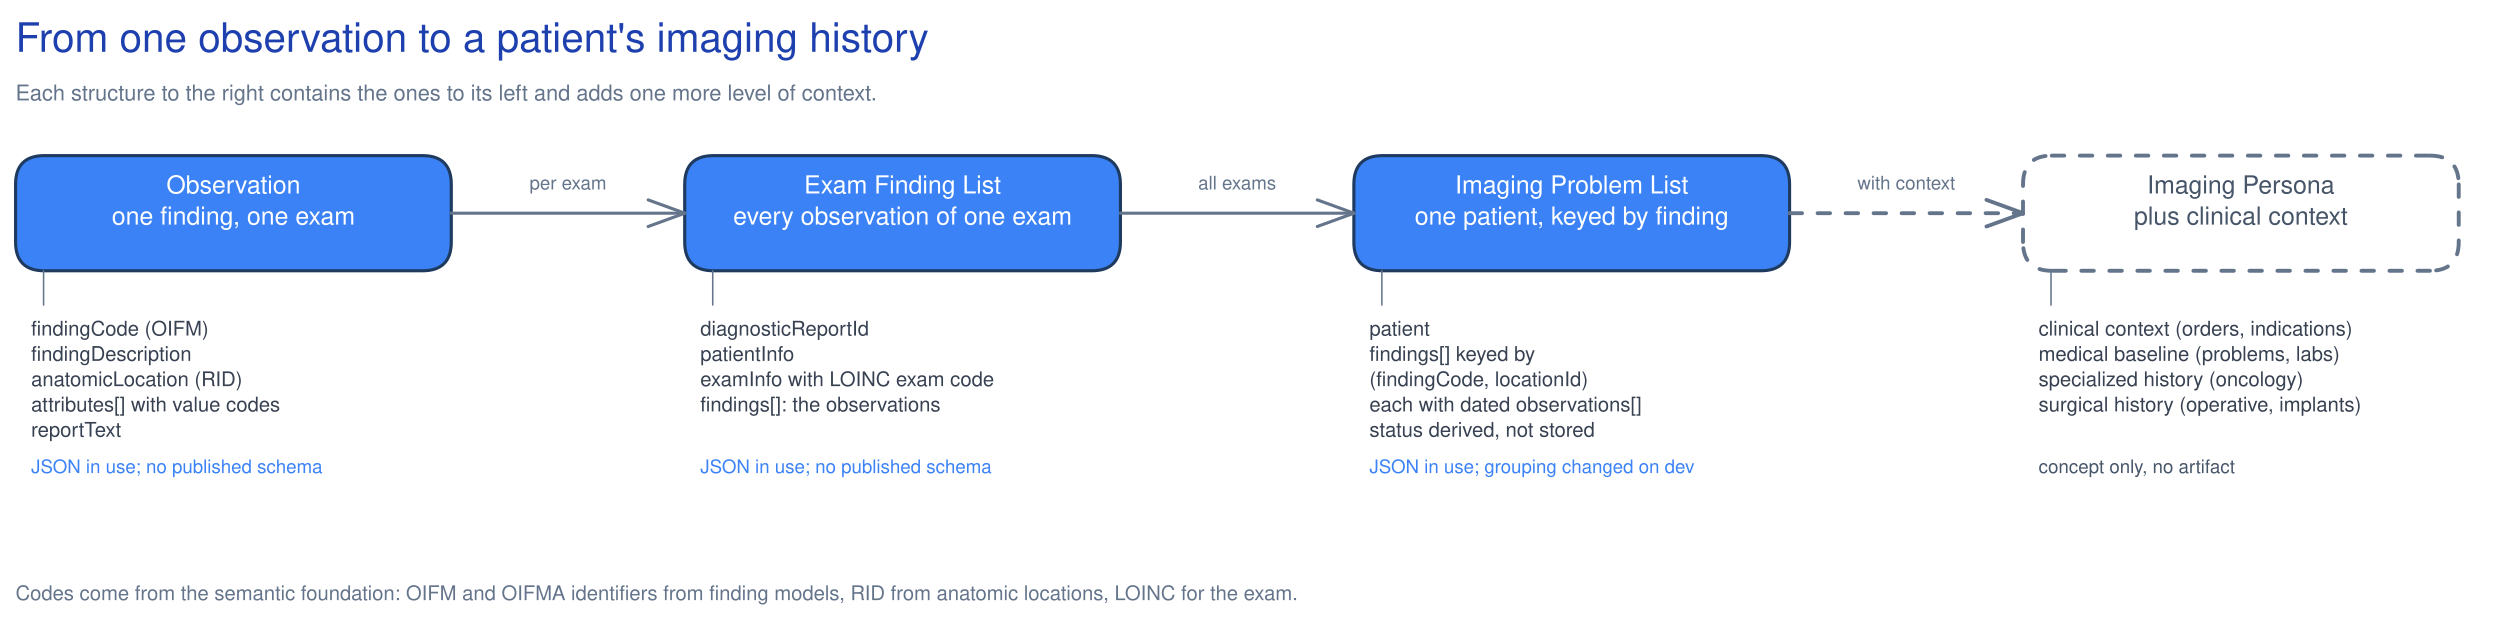
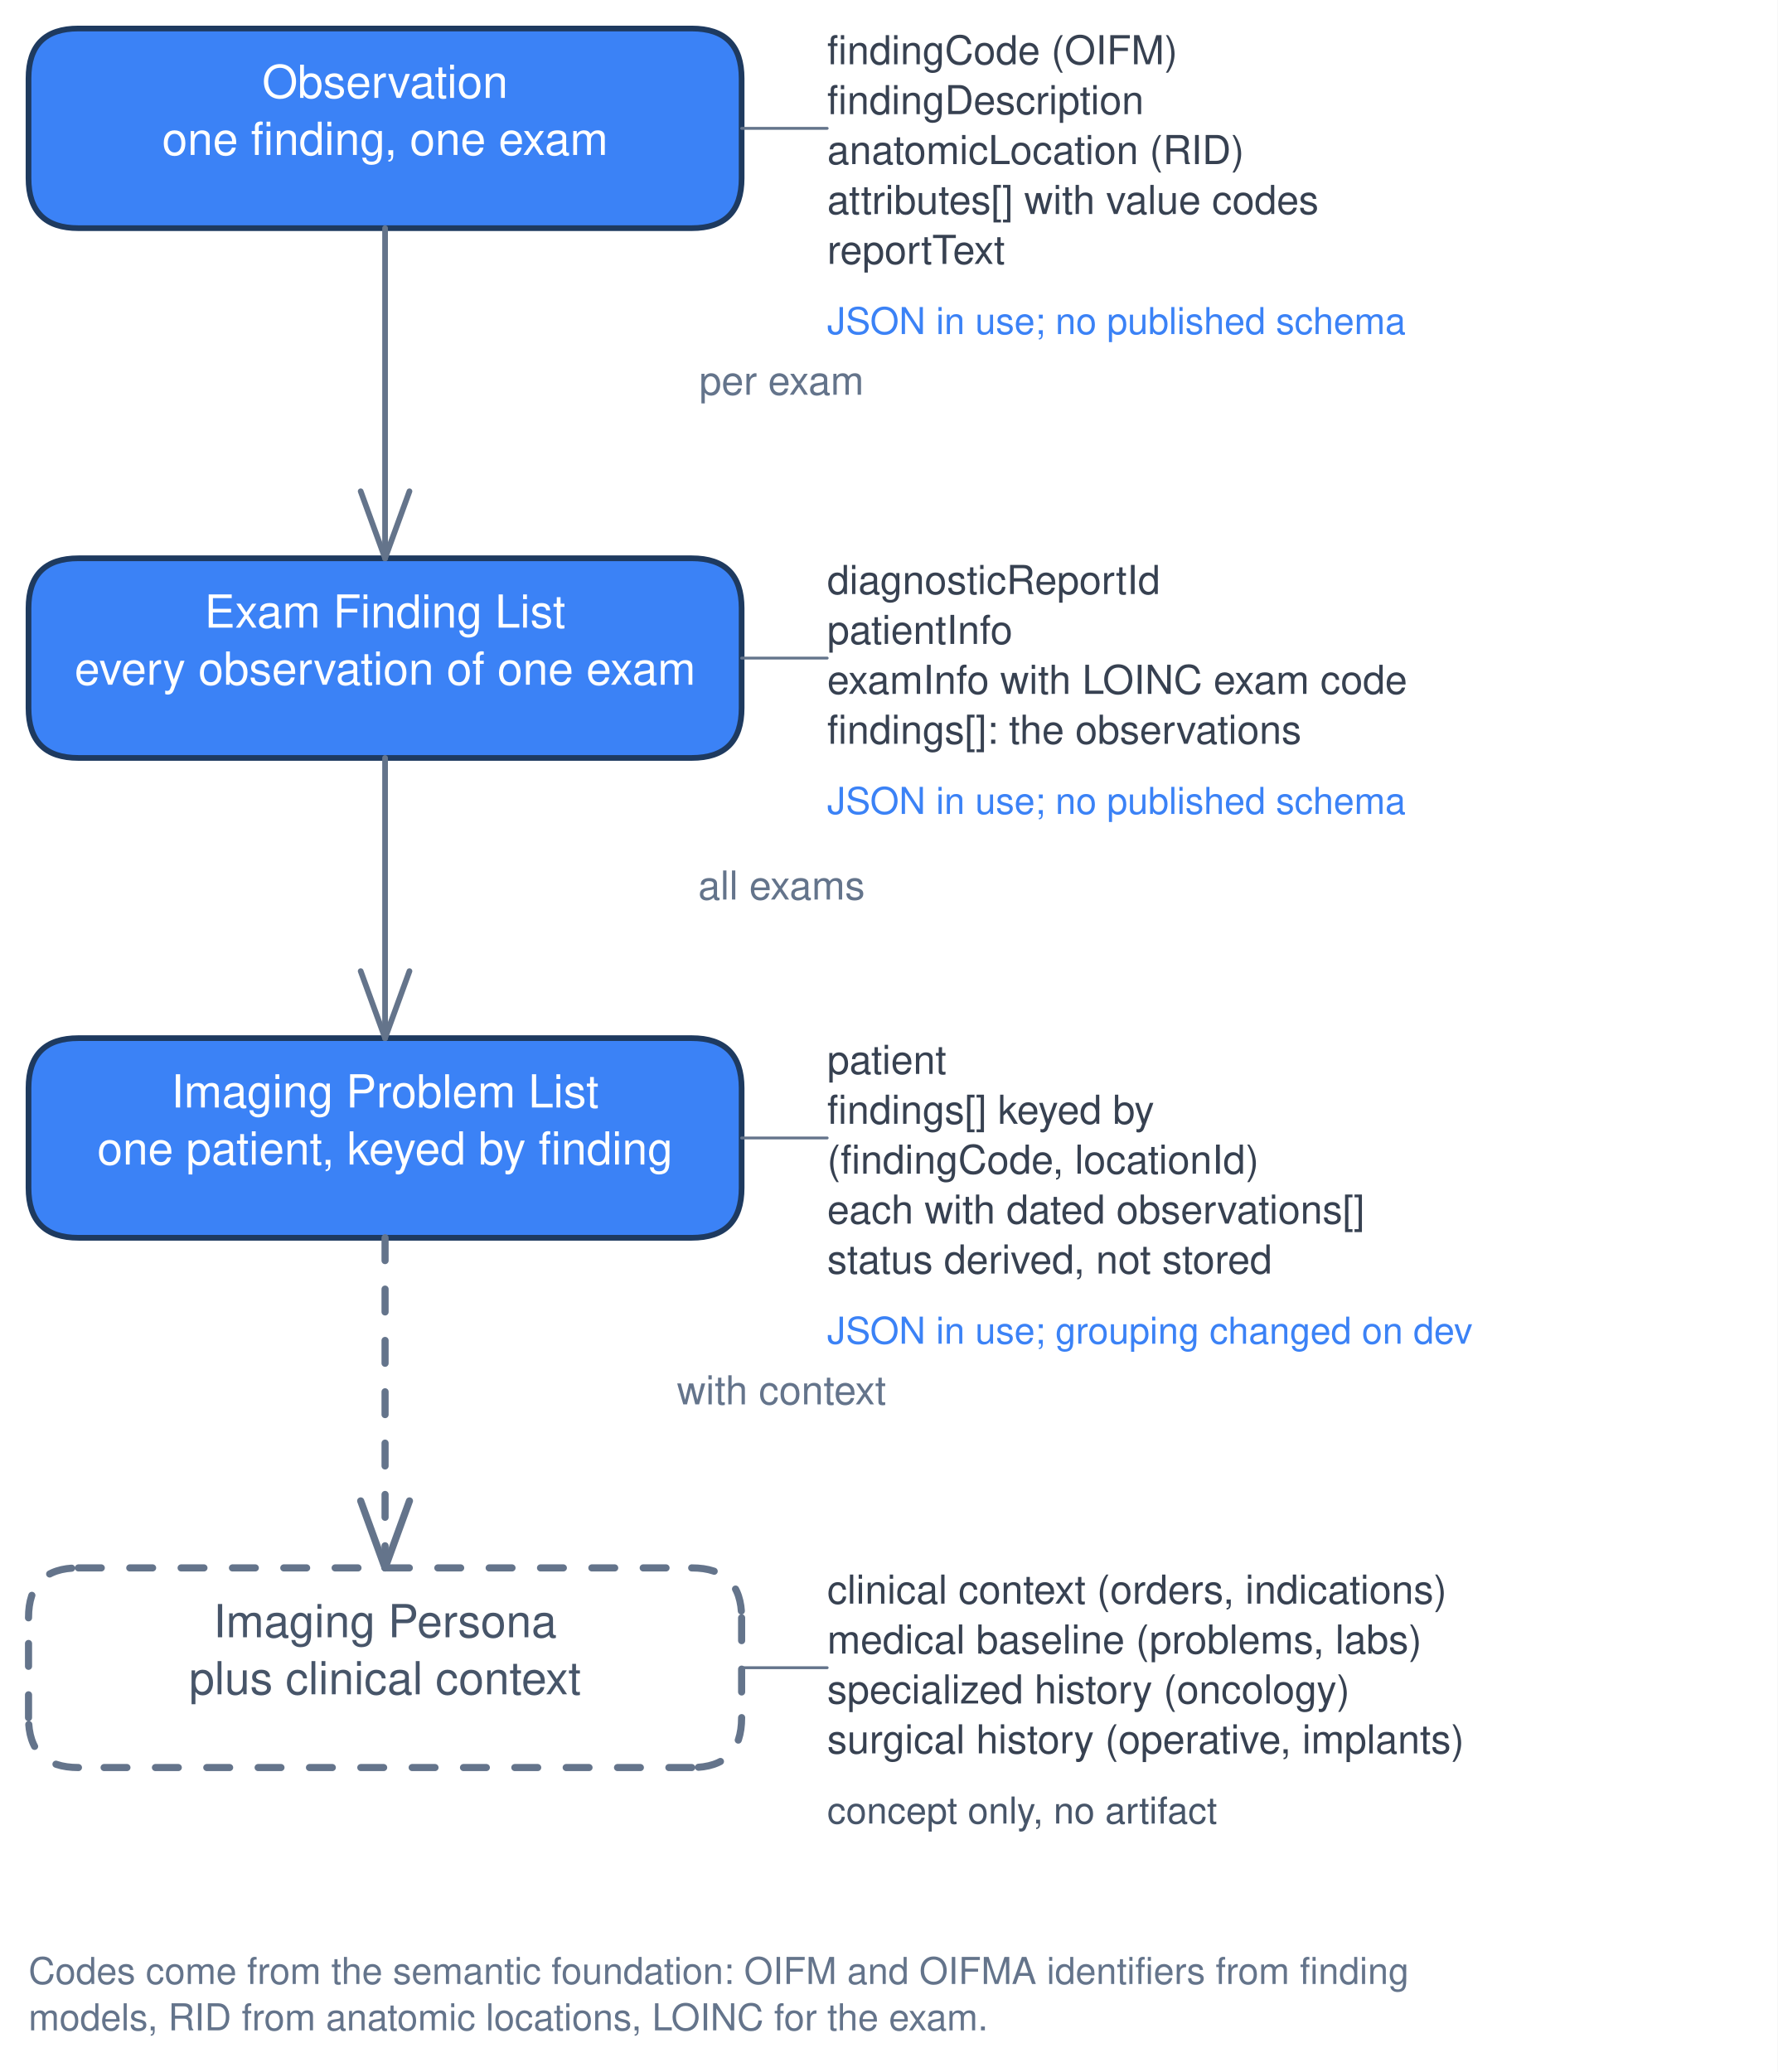
- <svg xmlns="http://www.w3.org/2000/svg" version="1.1" viewBox="0 0 1606.52 400.25" style="max-width:100%;height:auto">
+ <svg xmlns="http://www.w3.org/2000/svg" version="1.1" viewBox="0 0 623.2 726.5" style="max-width:100%;height:auto">
  <defs>
    <style class="style-fonts">
      </style>
  </defs>
-   <rect x="0" y="0" width="1606.52" height="400.25" fill="#ffffff" />
-   <g transform="translate(10 10) rotate(0 384.54 16.25)">
-     <text x="0" y="23.271" font-family="Helvetica, Segoe UI Emoji" font-size="26px" fill="#1e40af" text-anchor="start" style="white-space: pre;" direction="ltr" dominant-baseline="alphabetic">From one observation to a patient's imaging history</text>
+   <rect x="0" y="0" width="623.2" height="726.5" fill="#ffffff" />
+   <g stroke-linecap="round" transform="translate(10 10) rotate(0 125 35)">
+     <path d="M17.5 0 C61.46 0, 105.42 0, 232.5 0 C244.17 0, 250 5.83, 250 17.5 C250 27.34, 250 37.18, 250 52.5 C250 64.17, 244.17 70, 232.5 70 C155.66 70, 78.82 70, 17.5 70 C5.83 70, 0 64.17, 0 52.5 C0 42.57, 0 32.63, 0 17.5 C0 5.83, 5.83 0, 17.5 0" stroke="none" stroke-width="0" fill="#3b82f6" />
+     <path d="M17.5 0 C61.47 0, 105.44 0, 232.5 0 M17.5 0 C74.65 0, 131.8 0, 232.5 0 M232.5 0 C244.17 0, 250 5.83, 250 17.5 M232.5 0 C244.17 0, 250 5.83, 250 17.5 M250 17.5 C250 28.69, 250 39.89, 250 52.5 M250 17.5 C250 28.4, 250 39.31, 250 52.5 M250 52.5 C250 64.17, 244.17 70, 232.5 70 M250 52.5 C250 64.17, 244.17 70, 232.5 70 M232.5 70 C170.55 70, 108.6 70, 17.5 70 M232.5 70 C181.73 70, 130.96 70, 17.5 70 M17.5 70 C5.83 70, 0 64.17, 0 52.5 M17.5 70 C5.83 70, 0 64.17, 0 52.5 M0 52.5 C0 42.14, 0 31.77, 0 17.5 M0 52.5 C0 42.24, 0 31.98, 0 17.5 M0 17.5 C0 5.83, 5.83 0, 17.5 0 M0 17.5 C0 5.83, 5.83 0, 17.5 0" stroke="#1e3a5f" stroke-width="2" fill="none" />
  </g>
-   <g transform="translate(10 52) rotate(0 377.58 8.75)">
-     <text x="0" y="12.53" font-family="Helvetica, Segoe UI Emoji" font-size="14px" fill="#64748b" text-anchor="start" style="white-space: pre;" direction="ltr" dominant-baseline="alphabetic">Each structure to the right contains the ones to its left and adds one more level of context.</text>
+   <g transform="translate(20 20) rotate(0 115 25)">
+     <text x="115" y="14.32" font-family="Helvetica, Segoe UI Emoji" font-size="16px" fill="#ffffff" text-anchor="middle" style="white-space: pre;" direction="ltr" dominant-baseline="alphabetic">Observation</text>
+     <text x="115" y="34.32" font-family="Helvetica, Segoe UI Emoji" font-size="16px" fill="#ffffff" text-anchor="middle" style="white-space: pre;" direction="ltr" dominant-baseline="alphabetic">one finding, one exam</text>
  </g>
-   <g stroke-linecap="round" transform="translate(10 100) rotate(0 140 37)">
-     <path d="M18.5 0 C87.61 0, 156.72 0, 261.5 0 C273.83 0, 280 6.17, 280 18.5 C280 32.66, 280 46.82, 280 55.5 C280 67.83, 273.83 74, 261.5 74 C188.82 74, 116.14 74, 18.5 74 C6.17 74, 0 67.83, 0 55.5 C0 46, 0 36.5, 0 18.5 C0 6.17, 6.17 0, 18.5 0" stroke="none" stroke-width="0" fill="#3b82f6" />
-     <path d="M18.5 0 C68.2 0, 117.9 0, 261.5 0 M18.5 0 C104.47 0, 190.44 0, 261.5 0 M261.5 0 C273.83 0, 280 6.17, 280 18.5 M261.5 0 C273.83 0, 280 6.17, 280 18.5 M280 18.5 C280 32.92, 280 47.35, 280 55.5 M280 18.5 C280 28.48, 280 38.45, 280 55.5 M280 55.5 C280 67.83, 273.83 74, 261.5 74 M280 55.5 C280 67.83, 273.83 74, 261.5 74 M261.5 74 C176.25 74, 90.99 74, 18.5 74 M261.5 74 C188.74 74, 115.98 74, 18.5 74 M18.5 74 C6.17 74, 0 67.83, 0 55.5 M18.5 74 C6.17 74, 0 67.83, 0 55.5 M0 55.5 C0 46.5, 0 37.49, 0 18.5 M0 55.5 C0 40.75, 0 25.99, 0 18.5 M0 18.5 C0 6.17, 6.17 0, 18.5 0 M0 18.5 C0 6.17, 6.17 0, 18.5 0" stroke="#1e3a5f" stroke-width="2" fill="none" />
+   <g transform="translate(290 10) rotate(0 117.74 43.75)">
+     <text x="0" y="12.53" font-family="Helvetica, Segoe UI Emoji" font-size="14px" fill="#374151" text-anchor="start" style="white-space: pre;" direction="ltr" dominant-baseline="alphabetic">findingCode (OIFM)</text>
+     <text x="0" y="30.03" font-family="Helvetica, Segoe UI Emoji" font-size="14px" fill="#374151" text-anchor="start" style="white-space: pre;" direction="ltr" dominant-baseline="alphabetic">findingDescription</text>
+     <text x="0" y="47.53" font-family="Helvetica, Segoe UI Emoji" font-size="14px" fill="#374151" text-anchor="start" style="white-space: pre;" direction="ltr" dominant-baseline="alphabetic">anatomicLocation (RID)</text>
+     <text x="0" y="65.03" font-family="Helvetica, Segoe UI Emoji" font-size="14px" fill="#374151" text-anchor="start" style="white-space: pre;" direction="ltr" dominant-baseline="alphabetic">attributes[] with value codes</text>
+     <text x="0" y="82.53" font-family="Helvetica, Segoe UI Emoji" font-size="14px" fill="#374151" text-anchor="start" style="white-space: pre;" direction="ltr" dominant-baseline="alphabetic">reportText</text>
  </g>
-   <g transform="translate(20 110) rotate(0 130 27)">
-     <text x="130" y="14.32" font-family="Helvetica, Segoe UI Emoji" font-size="16px" fill="#ffffff" text-anchor="middle" style="white-space: pre;" direction="ltr" dominant-baseline="alphabetic">Observation</text>
-     <text x="130" y="34.32" font-family="Helvetica, Segoe UI Emoji" font-size="16px" fill="#ffffff" text-anchor="middle" style="white-space: pre;" direction="ltr" dominant-baseline="alphabetic">one finding, one exam</text>
-   </g>
-   <g stroke-linecap="round" transform="translate(440 100) rotate(0 140 37)">
-     <path d="M18.5 0 C107.04 0, 195.57 0, 261.5 0 C273.83 0, 280 6.17, 280 18.5 C280 29.01, 280 39.52, 280 55.5 C280 67.83, 273.83 74, 261.5 74 C202.99 74, 144.48 74, 18.5 74 C6.17 74, 0 67.83, 0 55.5 C0 47, 0 38.5, 0 18.5 C0 6.17, 6.17 0, 18.5 0" stroke="none" stroke-width="0" fill="#3b82f6" />
-     <path d="M18.5 0 C68.2 0, 117.9 0, 261.5 0 M18.5 0 C77.25 0, 136 0, 261.5 0 M261.5 0 C273.83 0, 280 6.17, 280 18.5 M261.5 0 C273.83 0, 280 6.17, 280 18.5 M280 18.5 C280 28.11, 280 37.73, 280 55.5 M280 18.5 C280 26.93, 280 35.35, 280 55.5 M280 55.5 C280 67.83, 273.83 74, 261.5 74 M280 55.5 C280 67.83, 273.83 74, 261.5 74 M261.5 74 C209.61 74, 157.73 74, 18.5 74 M261.5 74 C173.36 74, 85.22 74, 18.5 74 M18.5 74 C6.17 74, 0 67.83, 0 55.5 M18.5 74 C6.17 74, 0 67.83, 0 55.5 M0 55.5 C0 41.05, 0 26.6, 0 18.5 M0 55.5 C0 44.24, 0 32.97, 0 18.5 M0 18.5 C0 6.17, 6.17 0, 18.5 0 M0 18.5 C0 6.17, 6.17 0, 18.5 0" stroke="#1e3a5f" stroke-width="2" fill="none" />
-   </g>
-   <g transform="translate(450 110) rotate(0 130 27)">
-     <text x="130" y="14.32" font-family="Helvetica, Segoe UI Emoji" font-size="16px" fill="#ffffff" text-anchor="middle" style="white-space: pre;" direction="ltr" dominant-baseline="alphabetic">Exam Finding List</text>
-     <text x="130" y="34.32" font-family="Helvetica, Segoe UI Emoji" font-size="16px" fill="#ffffff" text-anchor="middle" style="white-space: pre;" direction="ltr" dominant-baseline="alphabetic">every observation of one exam</text>
-   </g>
-   <g stroke-linecap="round" transform="translate(870 100) rotate(0 140 37)">
-     <path d="M18.5 0 C77.86 0, 137.22 0, 261.5 0 C273.83 0, 280 6.17, 280 18.5 C280 32.76, 280 47.03, 280 55.5 C280 67.83, 273.83 74, 261.5 74 C168.56 74, 75.62 74, 18.5 74 C6.17 74, 0 67.83, 0 55.5 C0 48, 0 40.5, 0 18.5 C0 6.17, 6.17 0, 18.5 0" stroke="none" stroke-width="0" fill="#3b82f6" />
-     <path d="M18.5 0 C68.21 0, 117.91 0, 261.5 0 M18.5 0 C98.63 0, 178.75 0, 261.5 0 M261.5 0 C273.83 0, 280 6.17, 280 18.5 M261.5 0 C273.83 0, 280 6.17, 280 18.5 M280 18.5 C280 30.7, 280 42.91, 280 55.5 M280 18.5 C280 32.78, 280 47.05, 280 55.5 M280 55.5 C280 67.83, 273.83 74, 261.5 74 M280 55.5 C280 67.83, 273.83 74, 261.5 74 M261.5 74 C194.38 74, 127.26 74, 18.5 74 M261.5 74 C206.58 74, 151.67 74, 18.5 74 M18.5 74 C6.17 74, 0 67.83, 0 55.5 M18.5 74 C6.17 74, 0 67.83, 0 55.5 M0 55.5 C0 43, 0 30.5, 0 18.5 M0 55.5 C0 47.73, 0 39.95, 0 18.5 M0 18.5 C0 6.17, 6.17 0, 18.5 0 M0 18.5 C0 6.17, 6.17 0, 18.5 0" stroke="#1e3a5f" stroke-width="2" fill="none" />
-   </g>
-   <g transform="translate(880 110) rotate(0 130 27)">
-     <text x="130" y="14.32" font-family="Helvetica, Segoe UI Emoji" font-size="16px" fill="#ffffff" text-anchor="middle" style="white-space: pre;" direction="ltr" dominant-baseline="alphabetic">Imaging Problem List</text>
-     <text x="130" y="34.32" font-family="Helvetica, Segoe UI Emoji" font-size="16px" fill="#ffffff" text-anchor="middle" style="white-space: pre;" direction="ltr" dominant-baseline="alphabetic">one patient, keyed by finding</text>
-   </g>
-   <g stroke-linecap="round" transform="translate(1300 100) rotate(0 140 37)">
-     <path d="M18.5 0 C100.85 0, 183.21 0, 261.5 0 C273.83 0, 280 6.17, 280 18.5 C280 29.71, 280 40.93, 280 55.5 C280 67.83, 273.83 74, 261.5 74 C192.23 74, 122.95 74, 18.5 74 C6.17 74, 0 67.83, 0 55.5 C0 42.54, 0 29.58, 0 18.5 C0 6.17, 6.17 0, 18.5 0" stroke="none" stroke-width="0" fill="#ffffff" />
-     <path d="M18.5 0 C68.21 0, 117.92 0, 261.5 0 M261.5 0 C273.83 0, 280 6.17, 280 18.5 M280 18.5 C280 30.15, 280 41.8, 280 55.5 M280 55.5 C280 67.83, 273.83 74, 261.5 74 M261.5 74 C164.34 74, 67.18 74, 18.5 74 M18.5 74 C6.17 74, 0 67.83, 0 55.5 M0 55.5 C0 42.24, 0 28.97, 0 18.5 M0 18.5 C0 6.17, 6.17 0, 18.5 0" stroke="#64748b" stroke-width="2.5" fill="none" stroke-dasharray="8 10" />
-   </g>
-   <g transform="translate(1310 110) rotate(0 130 27)">
-     <text x="130" y="14.32" font-family="Helvetica, Segoe UI Emoji" font-size="16px" fill="#475569" text-anchor="middle" style="white-space: pre;" direction="ltr" dominant-baseline="alphabetic">Imaging Persona</text>
-     <text x="130" y="34.32" font-family="Helvetica, Segoe UI Emoji" font-size="16px" fill="#475569" text-anchor="middle" style="white-space: pre;" direction="ltr" dominant-baseline="alphabetic">plus clinical context</text>
+   <g transform="translate(290 105.5) rotate(0 120.64 8.125)">
+     <text x="0" y="11.635" font-family="Helvetica, Segoe UI Emoji" font-size="13px" fill="#3b82f6" text-anchor="start" style="white-space: pre;" direction="ltr" dominant-baseline="alphabetic">JSON in use; no published schema</text>
  </g>
  <g stroke-linecap="round">
-     <g transform="translate(290 137) rotate(0 75 0)">
-       <path d="M0 0 C30.69 0, 61.38 0, 150 0 M0 0 C45.85 0, 91.71 0, 150 0" stroke="#64748b" stroke-width="2" fill="none" />
-     </g>
-     <g transform="translate(290 137) rotate(0 75 0)">
-       <path d="M126.51 8.55 C131.31 6.8, 136.12 5.05, 150 0 M126.51 8.55 C133.69 5.94, 140.87 3.32, 150 0" stroke="#64748b" stroke-width="2" fill="none" />
-     </g>
-     <g transform="translate(290 137) rotate(0 75 0)">
-       <path d="M126.51 -8.55 C131.31 -6.8, 136.12 -5.05, 150 0 M126.51 -8.55 C133.69 -5.94, 140.87 -3.32, 150 0" stroke="#64748b" stroke-width="2" fill="none" />
+     <g transform="translate(260 45) rotate(0 15 0)">
+       <path d="M0 0 C6.14 0, 12.27 0, 30 0 M0 0 C7.25 0, 14.51 0, 30 0" stroke="#64748b" stroke-width="1" fill="none" />
    </g>
  </g>
  <mask />
-   <g transform="translate(337.16 111) rotate(0 27.84 7.5)">
-     <text x="27.84" y="10.74" font-family="Helvetica, Segoe UI Emoji" font-size="12px" fill="#64748b" text-anchor="middle" style="white-space: pre;" direction="ltr" dominant-baseline="alphabetic">per exam</text>
+   <g stroke-linecap="round" transform="translate(10 195.75) rotate(0 125 35)">
+     <path d="M17.5 0 C61.43 0, 105.36 0, 232.5 0 C244.17 0, 250 5.83, 250 17.5 C250 29.22, 250 40.93, 250 52.5 C250 64.17, 244.17 70, 232.5 70 C165.5 70, 98.5 70, 17.5 70 C5.83 70, 0 64.17, 0 52.5 C0 41.43, 0 30.37, 0 17.5 C0 5.83, 5.83 0, 17.5 0" stroke="none" stroke-width="0" fill="#3b82f6" />
+     <path d="M17.5 0 C61.48 0, 105.45 0, 232.5 0 M17.5 0 C100.44 0, 183.37 0, 232.5 0 M232.5 0 C244.17 0, 250 5.83, 250 17.5 M232.5 0 C244.17 0, 250 5.83, 250 17.5 M250 17.5 C250 27.82, 250 38.14, 250 52.5 M250 17.5 C250 24.74, 250 31.97, 250 52.5 M250 52.5 C250 64.17, 244.17 70, 232.5 70 M250 52.5 C250 64.17, 244.17 70, 232.5 70 M232.5 70 C179.85 70, 127.2 70, 17.5 70 M232.5 70 C147.71 70, 62.93 70, 17.5 70 M17.5 70 C5.83 70, 0 64.17, 0 52.5 M17.5 70 C5.83 70, 0 64.17, 0 52.5 M0 52.5 C0 39.75, 0 27, 0 17.5 M0 52.5 C0 43.5, 0 34.49, 0 17.5 M0 17.5 C0 5.83, 5.83 0, 17.5 0 M0 17.5 C0 5.83, 5.83 0, 17.5 0" stroke="#1e3a5f" stroke-width="2" fill="none" />
+   </g>
+   <g transform="translate(20 205.75) rotate(0 115 25)">
+     <text x="115" y="14.32" font-family="Helvetica, Segoe UI Emoji" font-size="16px" fill="#ffffff" text-anchor="middle" style="white-space: pre;" direction="ltr" dominant-baseline="alphabetic">Exam Finding List</text>
+     <text x="115" y="34.32" font-family="Helvetica, Segoe UI Emoji" font-size="16px" fill="#ffffff" text-anchor="middle" style="white-space: pre;" direction="ltr" dominant-baseline="alphabetic">every observation of one exam</text>
+   </g>
+   <g transform="translate(290 195.75) rotate(0 117.74 35)">
+     <text x="0" y="12.53" font-family="Helvetica, Segoe UI Emoji" font-size="14px" fill="#374151" text-anchor="start" style="white-space: pre;" direction="ltr" dominant-baseline="alphabetic">diagnosticReportId</text>
+     <text x="0" y="30.03" font-family="Helvetica, Segoe UI Emoji" font-size="14px" fill="#374151" text-anchor="start" style="white-space: pre;" direction="ltr" dominant-baseline="alphabetic">patientInfo</text>
+     <text x="0" y="47.53" font-family="Helvetica, Segoe UI Emoji" font-size="14px" fill="#374151" text-anchor="start" style="white-space: pre;" direction="ltr" dominant-baseline="alphabetic">examInfo with LOINC exam code</text>
+     <text x="0" y="65.03" font-family="Helvetica, Segoe UI Emoji" font-size="14px" fill="#374151" text-anchor="start" style="white-space: pre;" direction="ltr" dominant-baseline="alphabetic">findings[]: the observations</text>
+   </g>
+   <g transform="translate(290 273.75) rotate(0 120.64 8.125)">
+     <text x="0" y="11.635" font-family="Helvetica, Segoe UI Emoji" font-size="13px" fill="#3b82f6" text-anchor="start" style="white-space: pre;" direction="ltr" dominant-baseline="alphabetic">JSON in use; no published schema</text>
  </g>
  <g stroke-linecap="round">
-     <g transform="translate(720 137) rotate(0 75 0)">
-       <path d="M0 0 C30.69 0, 61.38 0, 150 0 M0 0 C59.05 0, 118.1 0, 150 0" stroke="#64748b" stroke-width="2" fill="none" />
-     </g>
-     <g transform="translate(720 137) rotate(0 75 0)">
-       <path d="M126.51 8.55 C131.31 6.8, 136.12 5.05, 150 0 M126.51 8.55 C135.76 5.18, 145 1.82, 150 0" stroke="#64748b" stroke-width="2" fill="none" />
-     </g>
-     <g transform="translate(720 137) rotate(0 75 0)">
-       <path d="M126.51 -8.55 C131.31 -6.8, 136.12 -5.05, 150 0 M126.51 -8.55 C135.76 -5.18, 145 -1.82, 150 0" stroke="#64748b" stroke-width="2" fill="none" />
+     <g transform="translate(260 230.75) rotate(0 15 0)">
+       <path d="M0 0 C6.14 0, 12.27 0, 30 0 M0 0 C10.85 0, 21.7 0, 30 0" stroke="#64748b" stroke-width="1" fill="none" />
    </g>
  </g>
  <mask />
-   <g transform="translate(763.68 111) rotate(0 31.32 7.5)">
-     <text x="31.32" y="10.74" font-family="Helvetica, Segoe UI Emoji" font-size="12px" fill="#64748b" text-anchor="middle" style="white-space: pre;" direction="ltr" dominant-baseline="alphabetic">all exams</text>
-   </g>
  <g stroke-linecap="round">
-     <g transform="translate(1150 137) rotate(0 75 0)">
-       <path d="M0 0 C30.69 0, 61.39 0, 150 0" stroke="#64748b" stroke-width="2.5" fill="none" stroke-dasharray="8 10" />
+     <g transform="translate(135 80) rotate(0 0 57.875)">
+       <path d="M0 0 C0 23.68, 0 47.36, 0 115.75 M0 0 C0 35.38, 0 70.77, 0 115.75" stroke="#64748b" stroke-width="2" fill="none" />
    </g>
-     <g transform="translate(1150 137) rotate(0 75 0)">
-       <path d="M126.51 8.55 C131.31 6.8, 136.12 5.05, 150 0" stroke="#64748b" stroke-width="2.5" fill="none" />
+     <g transform="translate(135 80) rotate(0 0 57.875)">
+       <path d="M-8.55 92.26 C-6.8 97.06, -5.05 101.87, 0 115.75 M-8.55 92.26 C-5.94 99.44, -3.32 106.62, 0 115.75" stroke="#64748b" stroke-width="2" fill="none" />
    </g>
-     <g transform="translate(1150 137) rotate(0 75 0)">
-       <path d="M126.51 -8.55 C131.31 -6.8, 136.12 -5.05, 150 0" stroke="#64748b" stroke-width="2.5" fill="none" />
+     <g transform="translate(135 80) rotate(0 0 57.875)">
+       <path d="M8.55 92.26 C6.8 97.06, 5.05 101.87, 0 115.75 M8.55 92.26 C5.94 99.44, 3.32 106.62, 0 115.75" stroke="#64748b" stroke-width="2" fill="none" />
    </g>
  </g>
  <mask />
-   <g transform="translate(1183.24 111) rotate(0 41.76 7.5)">
-     <text x="41.76" y="10.74" font-family="Helvetica, Segoe UI Emoji" font-size="12px" fill="#64748b" text-anchor="middle" style="white-space: pre;" direction="ltr" dominant-baseline="alphabetic">with context</text>
+   <g transform="translate(241.52 125.875) rotate(0 32.48 8.75)">
+     <text x="32.48" y="12.53" font-family="Helvetica, Segoe UI Emoji" font-size="14px" fill="#64748b" text-anchor="middle" style="white-space: pre;" direction="ltr" dominant-baseline="alphabetic">per exam</text>
+   </g>
+   <g stroke-linecap="round" transform="translate(10 364) rotate(0 125 35)">
+     <path d="M17.5 0 C78.58 0, 139.66 0, 232.5 0 C244.17 0, 250 5.83, 250 17.5 C250 27.64, 250 37.78, 250 52.5 C250 64.17, 244.17 70, 232.5 70 C187.88 70, 143.26 70, 17.5 70 C5.83 70, 0 64.17, 0 52.5 C0 41.25, 0 29.99, 0 17.5 C0 5.83, 5.83 0, 17.5 0" stroke="none" stroke-width="0" fill="#3b82f6" />
+     <path d="M17.5 0 C61.49 0, 105.48 0, 232.5 0 M17.5 0 C102.14 0, 186.77 0, 232.5 0 M232.5 0 C244.17 0, 250 5.83, 250 17.5 M232.5 0 C244.17 0, 250 5.83, 250 17.5 M250 17.5 C250 29.4, 250 41.29, 250 52.5 M250 17.5 C250 26.6, 250 35.71, 250 52.5 M250 52.5 C250 64.17, 244.17 70, 232.5 70 M250 52.5 C250 64.17, 244.17 70, 232.5 70 M232.5 70 C175.68 70, 118.86 70, 17.5 70 M232.5 70 C186.09 70, 139.69 70, 17.5 70 M17.5 70 C5.83 70, 0 64.17, 0 52.5 M17.5 70 C5.83 70, 0 64.17, 0 52.5 M0 52.5 C0 39.22, 0 25.93, 0 17.5 M0 52.5 C0 41.05, 0 29.6, 0 17.5 M0 17.5 C0 5.83, 5.83 0, 17.5 0 M0 17.5 C0 5.83, 5.83 0, 17.5 0" stroke="#1e3a5f" stroke-width="2" fill="none" />
+   </g>
+   <g transform="translate(20 374) rotate(0 115 25)">
+     <text x="115" y="14.32" font-family="Helvetica, Segoe UI Emoji" font-size="16px" fill="#ffffff" text-anchor="middle" style="white-space: pre;" direction="ltr" dominant-baseline="alphabetic">Imaging Problem List</text>
+     <text x="115" y="34.32" font-family="Helvetica, Segoe UI Emoji" font-size="16px" fill="#ffffff" text-anchor="middle" style="white-space: pre;" direction="ltr" dominant-baseline="alphabetic">one patient, keyed by finding</text>
+   </g>
+   <g transform="translate(290 364) rotate(0 121.8 43.75)">
+     <text x="0" y="12.53" font-family="Helvetica, Segoe UI Emoji" font-size="14px" fill="#374151" text-anchor="start" style="white-space: pre;" direction="ltr" dominant-baseline="alphabetic">patient</text>
+     <text x="0" y="30.03" font-family="Helvetica, Segoe UI Emoji" font-size="14px" fill="#374151" text-anchor="start" style="white-space: pre;" direction="ltr" dominant-baseline="alphabetic">findings[] keyed by</text>
+     <text x="0" y="47.53" font-family="Helvetica, Segoe UI Emoji" font-size="14px" fill="#374151" text-anchor="start" style="white-space: pre;" direction="ltr" dominant-baseline="alphabetic">(findingCode, locationId)</text>
+     <text x="0" y="65.03" font-family="Helvetica, Segoe UI Emoji" font-size="14px" fill="#374151" text-anchor="start" style="white-space: pre;" direction="ltr" dominant-baseline="alphabetic">each with dated observations[]</text>
+     <text x="0" y="82.53" font-family="Helvetica, Segoe UI Emoji" font-size="14px" fill="#374151" text-anchor="start" style="white-space: pre;" direction="ltr" dominant-baseline="alphabetic">status derived, not stored</text>
+   </g>
+   <g transform="translate(290 459.5) rotate(0 135.72 8.125)">
+     <text x="0" y="11.635" font-family="Helvetica, Segoe UI Emoji" font-size="13px" fill="#3b82f6" text-anchor="start" style="white-space: pre;" direction="ltr" dominant-baseline="alphabetic">JSON in use; grouping changed on dev</text>
  </g>
  <g stroke-linecap="round">
-     <g transform="translate(28 174) rotate(0 0 11)">
-       <path d="M0 0 C0 4.5, 0 9, 0 22 M0 0 C0 8.13, 0 16.26, 0 22" stroke="#64748b" stroke-width="1" fill="none" />
+     <g transform="translate(260 399) rotate(0 15 0)">
+       <path d="M0 0 C6.14 0, 12.28 0, 30 0 M0 0 C11.09 0, 22.18 0, 30 0" stroke="#64748b" stroke-width="1" fill="none" />
    </g>
  </g>
  <mask />
-   <g transform="translate(20 204) rotate(0 109.33 40.625)">
-     <text x="0" y="11.635" font-family="Helvetica, Segoe UI Emoji" font-size="13px" fill="#374151" text-anchor="start" style="white-space: pre;" direction="ltr" dominant-baseline="alphabetic">findingCode (OIFM)</text>
-     <text x="0" y="27.885" font-family="Helvetica, Segoe UI Emoji" font-size="13px" fill="#374151" text-anchor="start" style="white-space: pre;" direction="ltr" dominant-baseline="alphabetic">findingDescription</text>
-     <text x="0" y="44.135" font-family="Helvetica, Segoe UI Emoji" font-size="13px" fill="#374151" text-anchor="start" style="white-space: pre;" direction="ltr" dominant-baseline="alphabetic">anatomicLocation (RID)</text>
-     <text x="0" y="60.385" font-family="Helvetica, Segoe UI Emoji" font-size="13px" fill="#374151" text-anchor="start" style="white-space: pre;" direction="ltr" dominant-baseline="alphabetic">attributes[] with value codes</text>
-     <text x="0" y="76.635" font-family="Helvetica, Segoe UI Emoji" font-size="13px" fill="#374151" text-anchor="start" style="white-space: pre;" direction="ltr" dominant-baseline="alphabetic">reportText</text>
-   </g>
-   <g transform="translate(20 293.25) rotate(0 111.36 7.5)">
-     <text x="0" y="10.74" font-family="Helvetica, Segoe UI Emoji" font-size="12px" fill="#3b82f6" text-anchor="start" style="white-space: pre;" direction="ltr" dominant-baseline="alphabetic">JSON in use; no published schema</text>
-   </g>
  <g stroke-linecap="round">
-     <g transform="translate(458 174) rotate(0 0 11)">
-       <path d="M0 0 C0 4.5, 0 9.01, 0 22 M0 0 C0 4.43, 0 8.87, 0 22" stroke="#64748b" stroke-width="1" fill="none" />
+     <g transform="translate(135 265.75) rotate(0 0 49.125)">
+       <path d="M0 0 C0 20.11, 0 40.21, 0 98.25 M0 0 C0 30.81, 0 61.62, 0 98.25" stroke="#64748b" stroke-width="2" fill="none" />
+     </g>
+     <g transform="translate(135 265.75) rotate(0 0 49.125)">
+       <path d="M-8.55 74.76 C-6.8 79.57, -5.05 84.37, 0 98.25 M-8.55 74.76 C-5.87 82.12, -3.19 89.49, 0 98.25" stroke="#64748b" stroke-width="2" fill="none" />
+     </g>
+     <g transform="translate(135 265.75) rotate(0 0 49.125)">
+       <path d="M8.55 74.76 C6.8 79.57, 5.05 84.37, 0 98.25 M8.55 74.76 C5.87 82.12, 3.19 89.49, 0 98.25" stroke="#64748b" stroke-width="2" fill="none" />
    </g>
  </g>
  <mask />
-   <g transform="translate(450 204) rotate(0 109.33 32.5)">
-     <text x="0" y="11.635" font-family="Helvetica, Segoe UI Emoji" font-size="13px" fill="#374151" text-anchor="start" style="white-space: pre;" direction="ltr" dominant-baseline="alphabetic">diagnosticReportId</text>
-     <text x="0" y="27.885" font-family="Helvetica, Segoe UI Emoji" font-size="13px" fill="#374151" text-anchor="start" style="white-space: pre;" direction="ltr" dominant-baseline="alphabetic">patientInfo</text>
-     <text x="0" y="44.135" font-family="Helvetica, Segoe UI Emoji" font-size="13px" fill="#374151" text-anchor="start" style="white-space: pre;" direction="ltr" dominant-baseline="alphabetic">examInfo with LOINC exam code</text>
-     <text x="0" y="60.385" font-family="Helvetica, Segoe UI Emoji" font-size="13px" fill="#374151" text-anchor="start" style="white-space: pre;" direction="ltr" dominant-baseline="alphabetic">findings[]: the observations</text>
+   <g transform="translate(237.46 302.875) rotate(0 36.54 8.75)">
+     <text x="36.54" y="12.53" font-family="Helvetica, Segoe UI Emoji" font-size="14px" fill="#64748b" text-anchor="middle" style="white-space: pre;" direction="ltr" dominant-baseline="alphabetic">all exams</text>
  </g>
-   <g transform="translate(450 293.25) rotate(0 111.36 7.5)">
-     <text x="0" y="10.74" font-family="Helvetica, Segoe UI Emoji" font-size="12px" fill="#3b82f6" text-anchor="start" style="white-space: pre;" direction="ltr" dominant-baseline="alphabetic">JSON in use; no published schema</text>
+   <g stroke-linecap="round" transform="translate(10 549.75) rotate(0 125 35)">
+     <path d="M17.5 0 C78.5 0, 139.49 0, 232.5 0 C244.17 0, 250 5.83, 250 17.5 C250 30.56, 250 43.62, 250 52.5 C250 64.17, 244.17 70, 232.5 70 C147.6 70, 62.7 70, 17.5 70 C5.83 70, 0 64.17, 0 52.5 C0 40.14, 0 27.78, 0 17.5 C0 5.83, 5.83 0, 17.5 0" stroke="none" stroke-width="0" fill="#ffffff" />
+     <path d="M17.5 0 C61.5 0, 105.51 0, 232.5 0 M232.5 0 C244.17 0, 250 5.83, 250 17.5 M250 17.5 C250 30.96, 250 44.42, 250 52.5 M250 52.5 C250 64.17, 244.17 70, 232.5 70 M232.5 70 C149.75 70, 66.99 70, 17.5 70 M17.5 70 C5.83 70, 0 64.17, 0 52.5 M0 52.5 C0 43.29, 0 34.08, 0 17.5 M0 17.5 C0 5.83, 5.83 0, 17.5 0" stroke="#64748b" stroke-width="2.5" fill="none" stroke-dasharray="8 10" />
+   </g>
+   <g transform="translate(20 559.75) rotate(0 115 25)">
+     <text x="115" y="14.32" font-family="Helvetica, Segoe UI Emoji" font-size="16px" fill="#475569" text-anchor="middle" style="white-space: pre;" direction="ltr" dominant-baseline="alphabetic">Imaging Persona</text>
+     <text x="115" y="34.32" font-family="Helvetica, Segoe UI Emoji" font-size="16px" fill="#475569" text-anchor="middle" style="white-space: pre;" direction="ltr" dominant-baseline="alphabetic">plus clinical context</text>
+   </g>
+   <g transform="translate(290 549.75) rotate(0 154.28 35)">
+     <text x="0" y="12.53" font-family="Helvetica, Segoe UI Emoji" font-size="14px" fill="#374151" text-anchor="start" style="white-space: pre;" direction="ltr" dominant-baseline="alphabetic">clinical context (orders, indications)</text>
+     <text x="0" y="30.03" font-family="Helvetica, Segoe UI Emoji" font-size="14px" fill="#374151" text-anchor="start" style="white-space: pre;" direction="ltr" dominant-baseline="alphabetic">medical baseline (problems, labs)</text>
+     <text x="0" y="47.53" font-family="Helvetica, Segoe UI Emoji" font-size="14px" fill="#374151" text-anchor="start" style="white-space: pre;" direction="ltr" dominant-baseline="alphabetic">specialized history (oncology)</text>
+     <text x="0" y="65.03" font-family="Helvetica, Segoe UI Emoji" font-size="14px" fill="#374151" text-anchor="start" style="white-space: pre;" direction="ltr" dominant-baseline="alphabetic">surgical history (operative, implants)</text>
+   </g>
+   <g transform="translate(290 627.75) rotate(0 94.25 8.125)">
+     <text x="0" y="11.635" font-family="Helvetica, Segoe UI Emoji" font-size="13px" fill="#475569" text-anchor="start" style="white-space: pre;" direction="ltr" dominant-baseline="alphabetic">concept only, no artifact</text>
  </g>
  <g stroke-linecap="round">
-     <g transform="translate(888 174) rotate(0 0 11)">
-       <path d="M0 0 C0 4.5, 0 9.01, 0 22 M0 0 C0 5.14, 0 10.28, 0 22" stroke="#64748b" stroke-width="1" fill="none" />
+     <g transform="translate(260 584.75) rotate(0 15 0)">
+       <path d="M0 0 C6.14 0, 12.28 0, 30 0 M0 0 C11.33 0, 22.65 0, 30 0" stroke="#64748b" stroke-width="1" fill="none" />
    </g>
  </g>
  <mask />
-   <g transform="translate(880 204) rotate(0 113.1 40.625)">
-     <text x="0" y="11.635" font-family="Helvetica, Segoe UI Emoji" font-size="13px" fill="#374151" text-anchor="start" style="white-space: pre;" direction="ltr" dominant-baseline="alphabetic">patient</text>
-     <text x="0" y="27.885" font-family="Helvetica, Segoe UI Emoji" font-size="13px" fill="#374151" text-anchor="start" style="white-space: pre;" direction="ltr" dominant-baseline="alphabetic">findings[] keyed by</text>
-     <text x="0" y="44.135" font-family="Helvetica, Segoe UI Emoji" font-size="13px" fill="#374151" text-anchor="start" style="white-space: pre;" direction="ltr" dominant-baseline="alphabetic">(findingCode, locationId)</text>
-     <text x="0" y="60.385" font-family="Helvetica, Segoe UI Emoji" font-size="13px" fill="#374151" text-anchor="start" style="white-space: pre;" direction="ltr" dominant-baseline="alphabetic">each with dated observations[]</text>
-     <text x="0" y="76.635" font-family="Helvetica, Segoe UI Emoji" font-size="13px" fill="#374151" text-anchor="start" style="white-space: pre;" direction="ltr" dominant-baseline="alphabetic">status derived, not stored</text>
-   </g>
-   <g transform="translate(880 293.25) rotate(0 125.28 7.5)">
-     <text x="0" y="10.74" font-family="Helvetica, Segoe UI Emoji" font-size="12px" fill="#3b82f6" text-anchor="start" style="white-space: pre;" direction="ltr" dominant-baseline="alphabetic">JSON in use; grouping changed on dev</text>
-   </g>
  <g stroke-linecap="round">
-     <g transform="translate(1318 174) rotate(0 0 11)">
-       <path d="M0 0 C0 4.5, 0 9.01, 0 22 M0 0 C0 5.84, 0 11.68, 0 22" stroke="#64748b" stroke-width="1" fill="none" />
+     <g transform="translate(135 434) rotate(0 0 57.875)">
+       <path d="M0 0 C0 23.7, 0 47.39, 0 115.75" stroke="#64748b" stroke-width="2.5" fill="none" stroke-dasharray="8 10" />
+     </g>
+     <g transform="translate(135 434) rotate(0 0 57.875)">
+       <path d="M-8.55 92.26 C-6.8 97.07, -5.05 101.88, 0 115.75" stroke="#64748b" stroke-width="2.5" fill="none" />
+     </g>
+     <g transform="translate(135 434) rotate(0 0 57.875)">
+       <path d="M8.55 92.26 C6.8 97.07, 5.05 101.88, 0 115.75" stroke="#64748b" stroke-width="2.5" fill="none" />
    </g>
  </g>
  <mask />
-   <g transform="translate(1310 204) rotate(0 143.26 32.5)">
-     <text x="0" y="11.635" font-family="Helvetica, Segoe UI Emoji" font-size="13px" fill="#374151" text-anchor="start" style="white-space: pre;" direction="ltr" dominant-baseline="alphabetic">clinical context (orders, indications)</text>
-     <text x="0" y="27.885" font-family="Helvetica, Segoe UI Emoji" font-size="13px" fill="#374151" text-anchor="start" style="white-space: pre;" direction="ltr" dominant-baseline="alphabetic">medical baseline (problems, labs)</text>
-     <text x="0" y="44.135" font-family="Helvetica, Segoe UI Emoji" font-size="13px" fill="#374151" text-anchor="start" style="white-space: pre;" direction="ltr" dominant-baseline="alphabetic">specialized history (oncology)</text>
-     <text x="0" y="60.385" font-family="Helvetica, Segoe UI Emoji" font-size="13px" fill="#374151" text-anchor="start" style="white-space: pre;" direction="ltr" dominant-baseline="alphabetic">surgical history (operative, implants)</text>
+   <g transform="translate(225.28 479.875) rotate(0 48.72 8.75)">
+     <text x="48.72" y="12.53" font-family="Helvetica, Segoe UI Emoji" font-size="14px" fill="#64748b" text-anchor="middle" style="white-space: pre;" direction="ltr" dominant-baseline="alphabetic">with context</text>
  </g>
-   <g transform="translate(1310 293.25) rotate(0 87 7.5)">
-     <text x="0" y="10.74" font-family="Helvetica, Segoe UI Emoji" font-size="12px" fill="#475569" text-anchor="start" style="white-space: pre;" direction="ltr" dominant-baseline="alphabetic">concept only, no artifact</text>
-   </g>
-   <g transform="translate(10 374) rotate(0 516.49 8.125)">
-     <text x="0" y="11.635" font-family="Helvetica, Segoe UI Emoji" font-size="13px" fill="#64748b" text-anchor="start" style="white-space: pre;" direction="ltr" dominant-baseline="alphabetic">Codes come from the semantic foundation: OIFM and OIFMA identifiers from finding models, RID from anatomic locations, LOINC for the exam.</text>
+   <g transform="translate(10 684) rotate(0 301.6 16.25)">
+     <text x="0" y="11.635" font-family="Helvetica, Segoe UI Emoji" font-size="13px" fill="#64748b" text-anchor="start" style="white-space: pre;" direction="ltr" dominant-baseline="alphabetic">Codes come from the semantic foundation: OIFM and OIFMA identifiers from finding</text>
+     <text x="0" y="27.885" font-family="Helvetica, Segoe UI Emoji" font-size="13px" fill="#64748b" text-anchor="start" style="white-space: pre;" direction="ltr" dominant-baseline="alphabetic">models, RID from anatomic locations, LOINC for the exam.</text>
  </g>
</svg>
